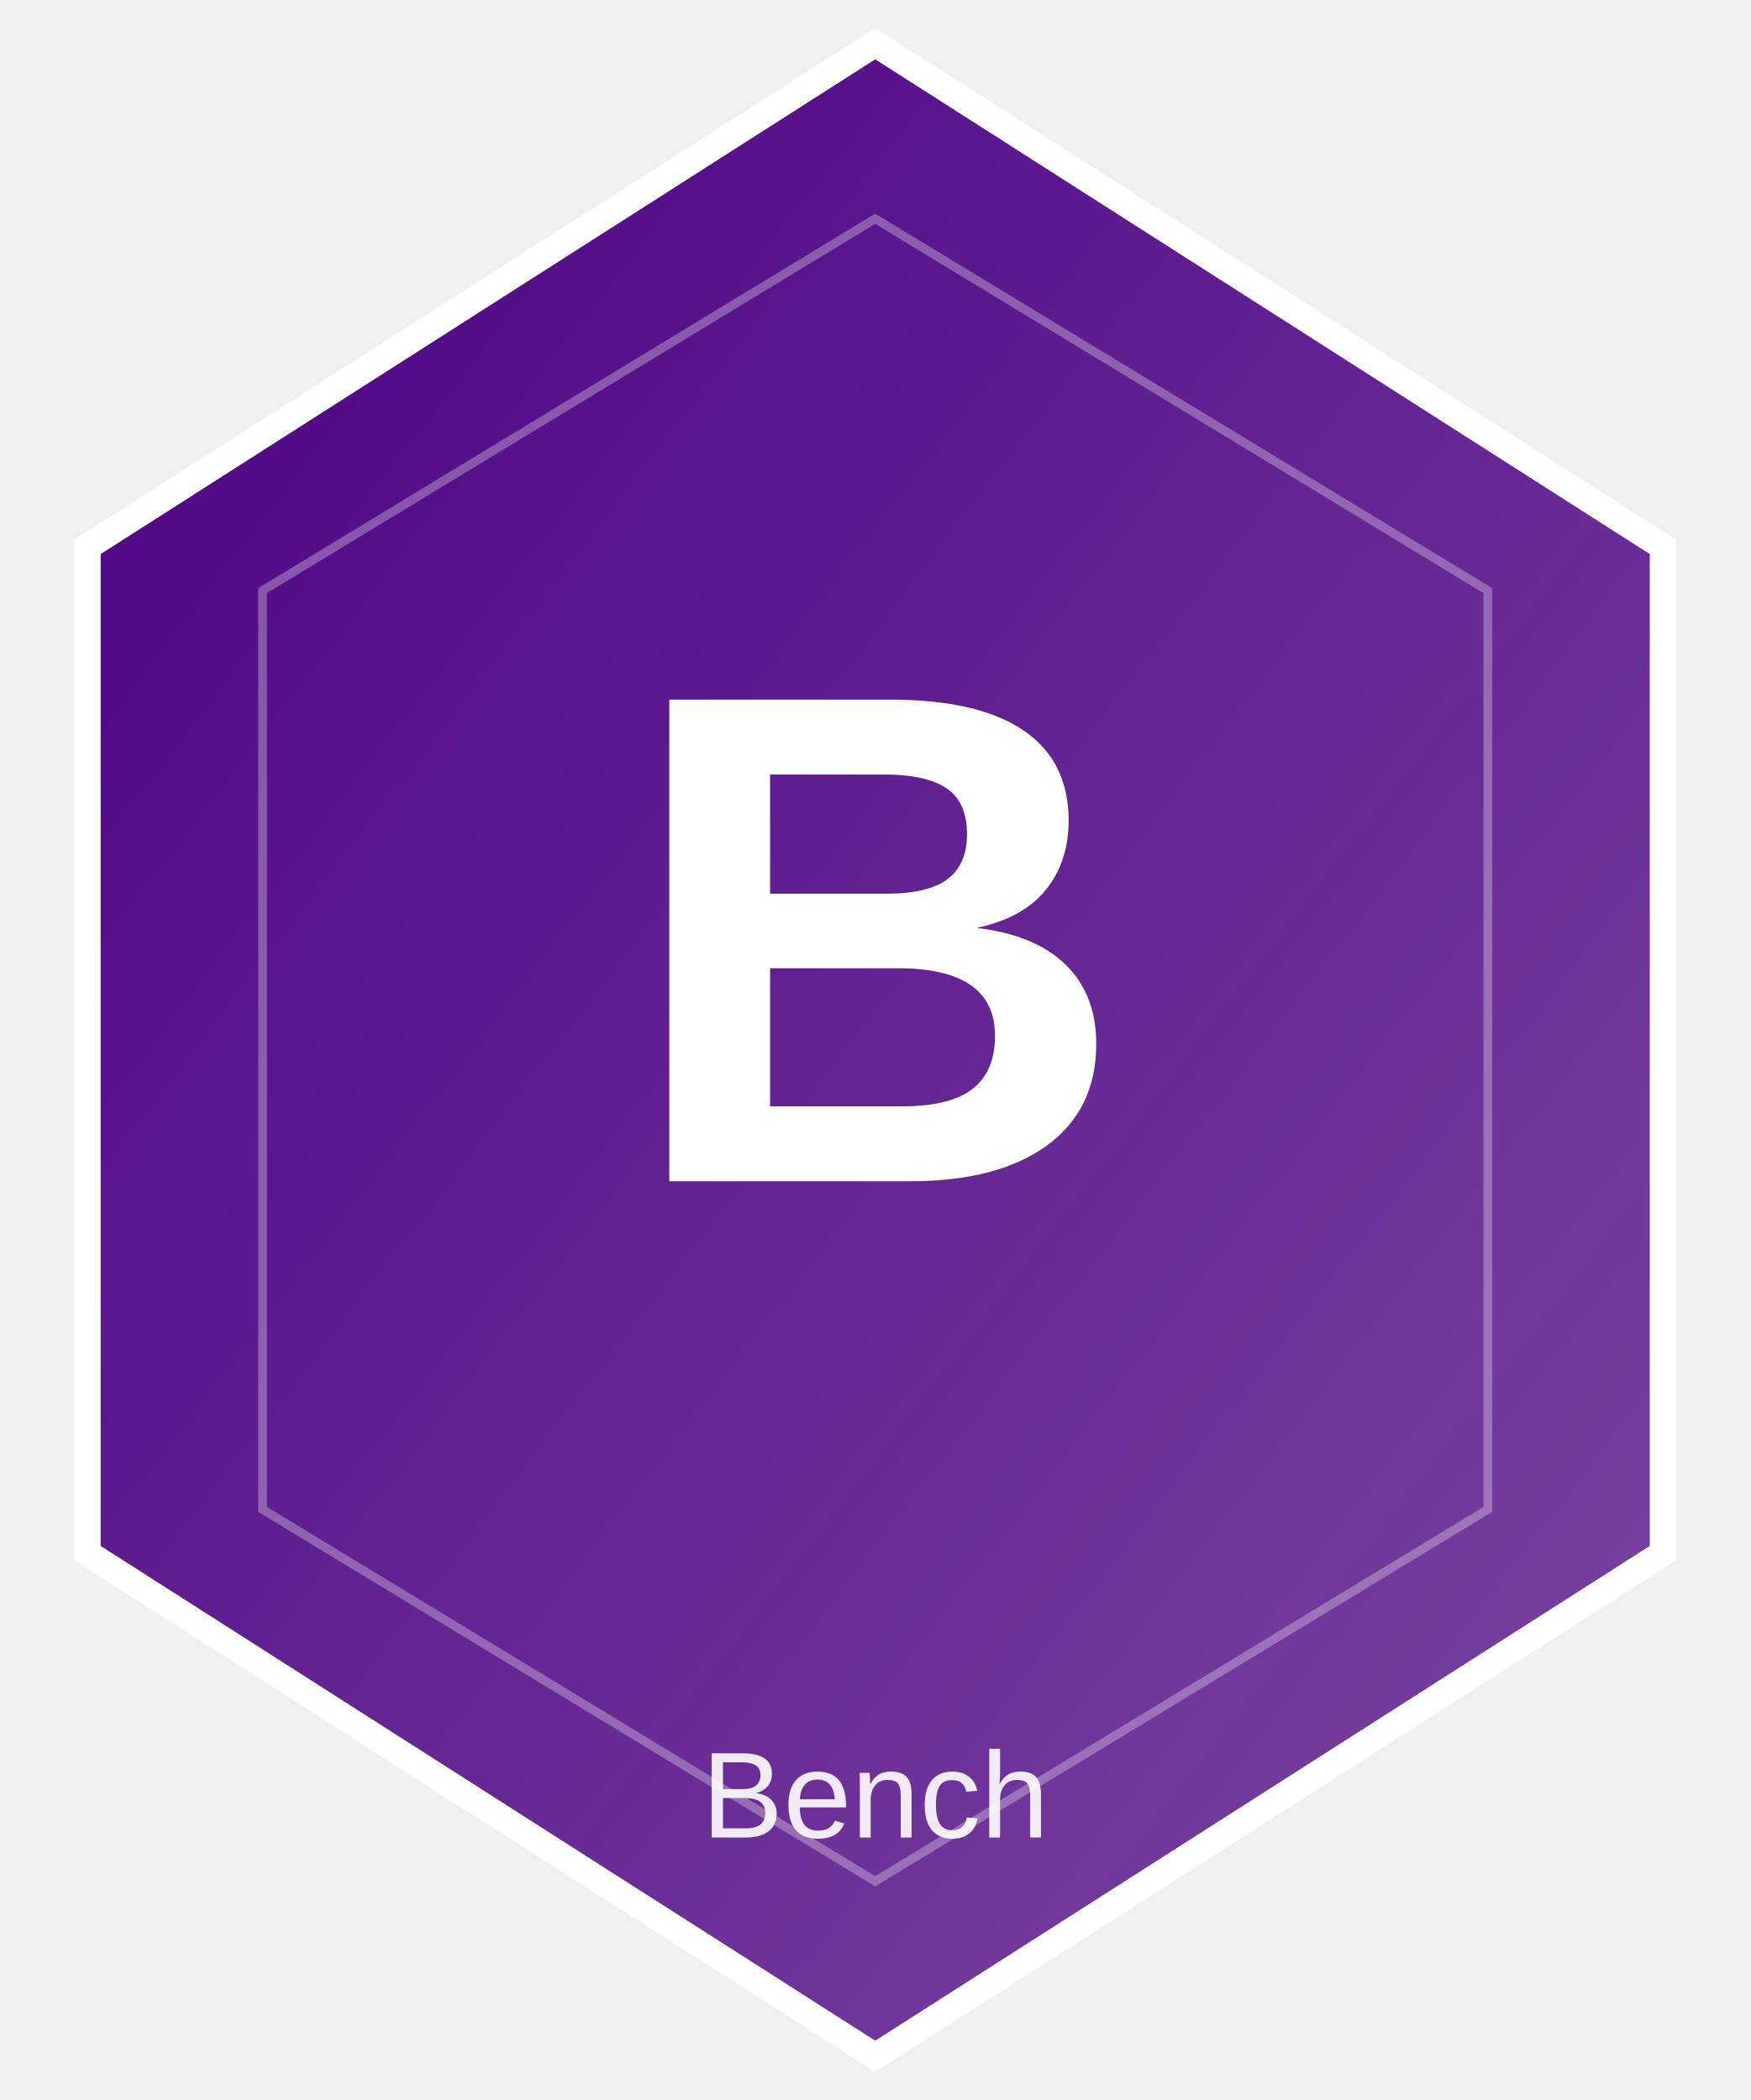
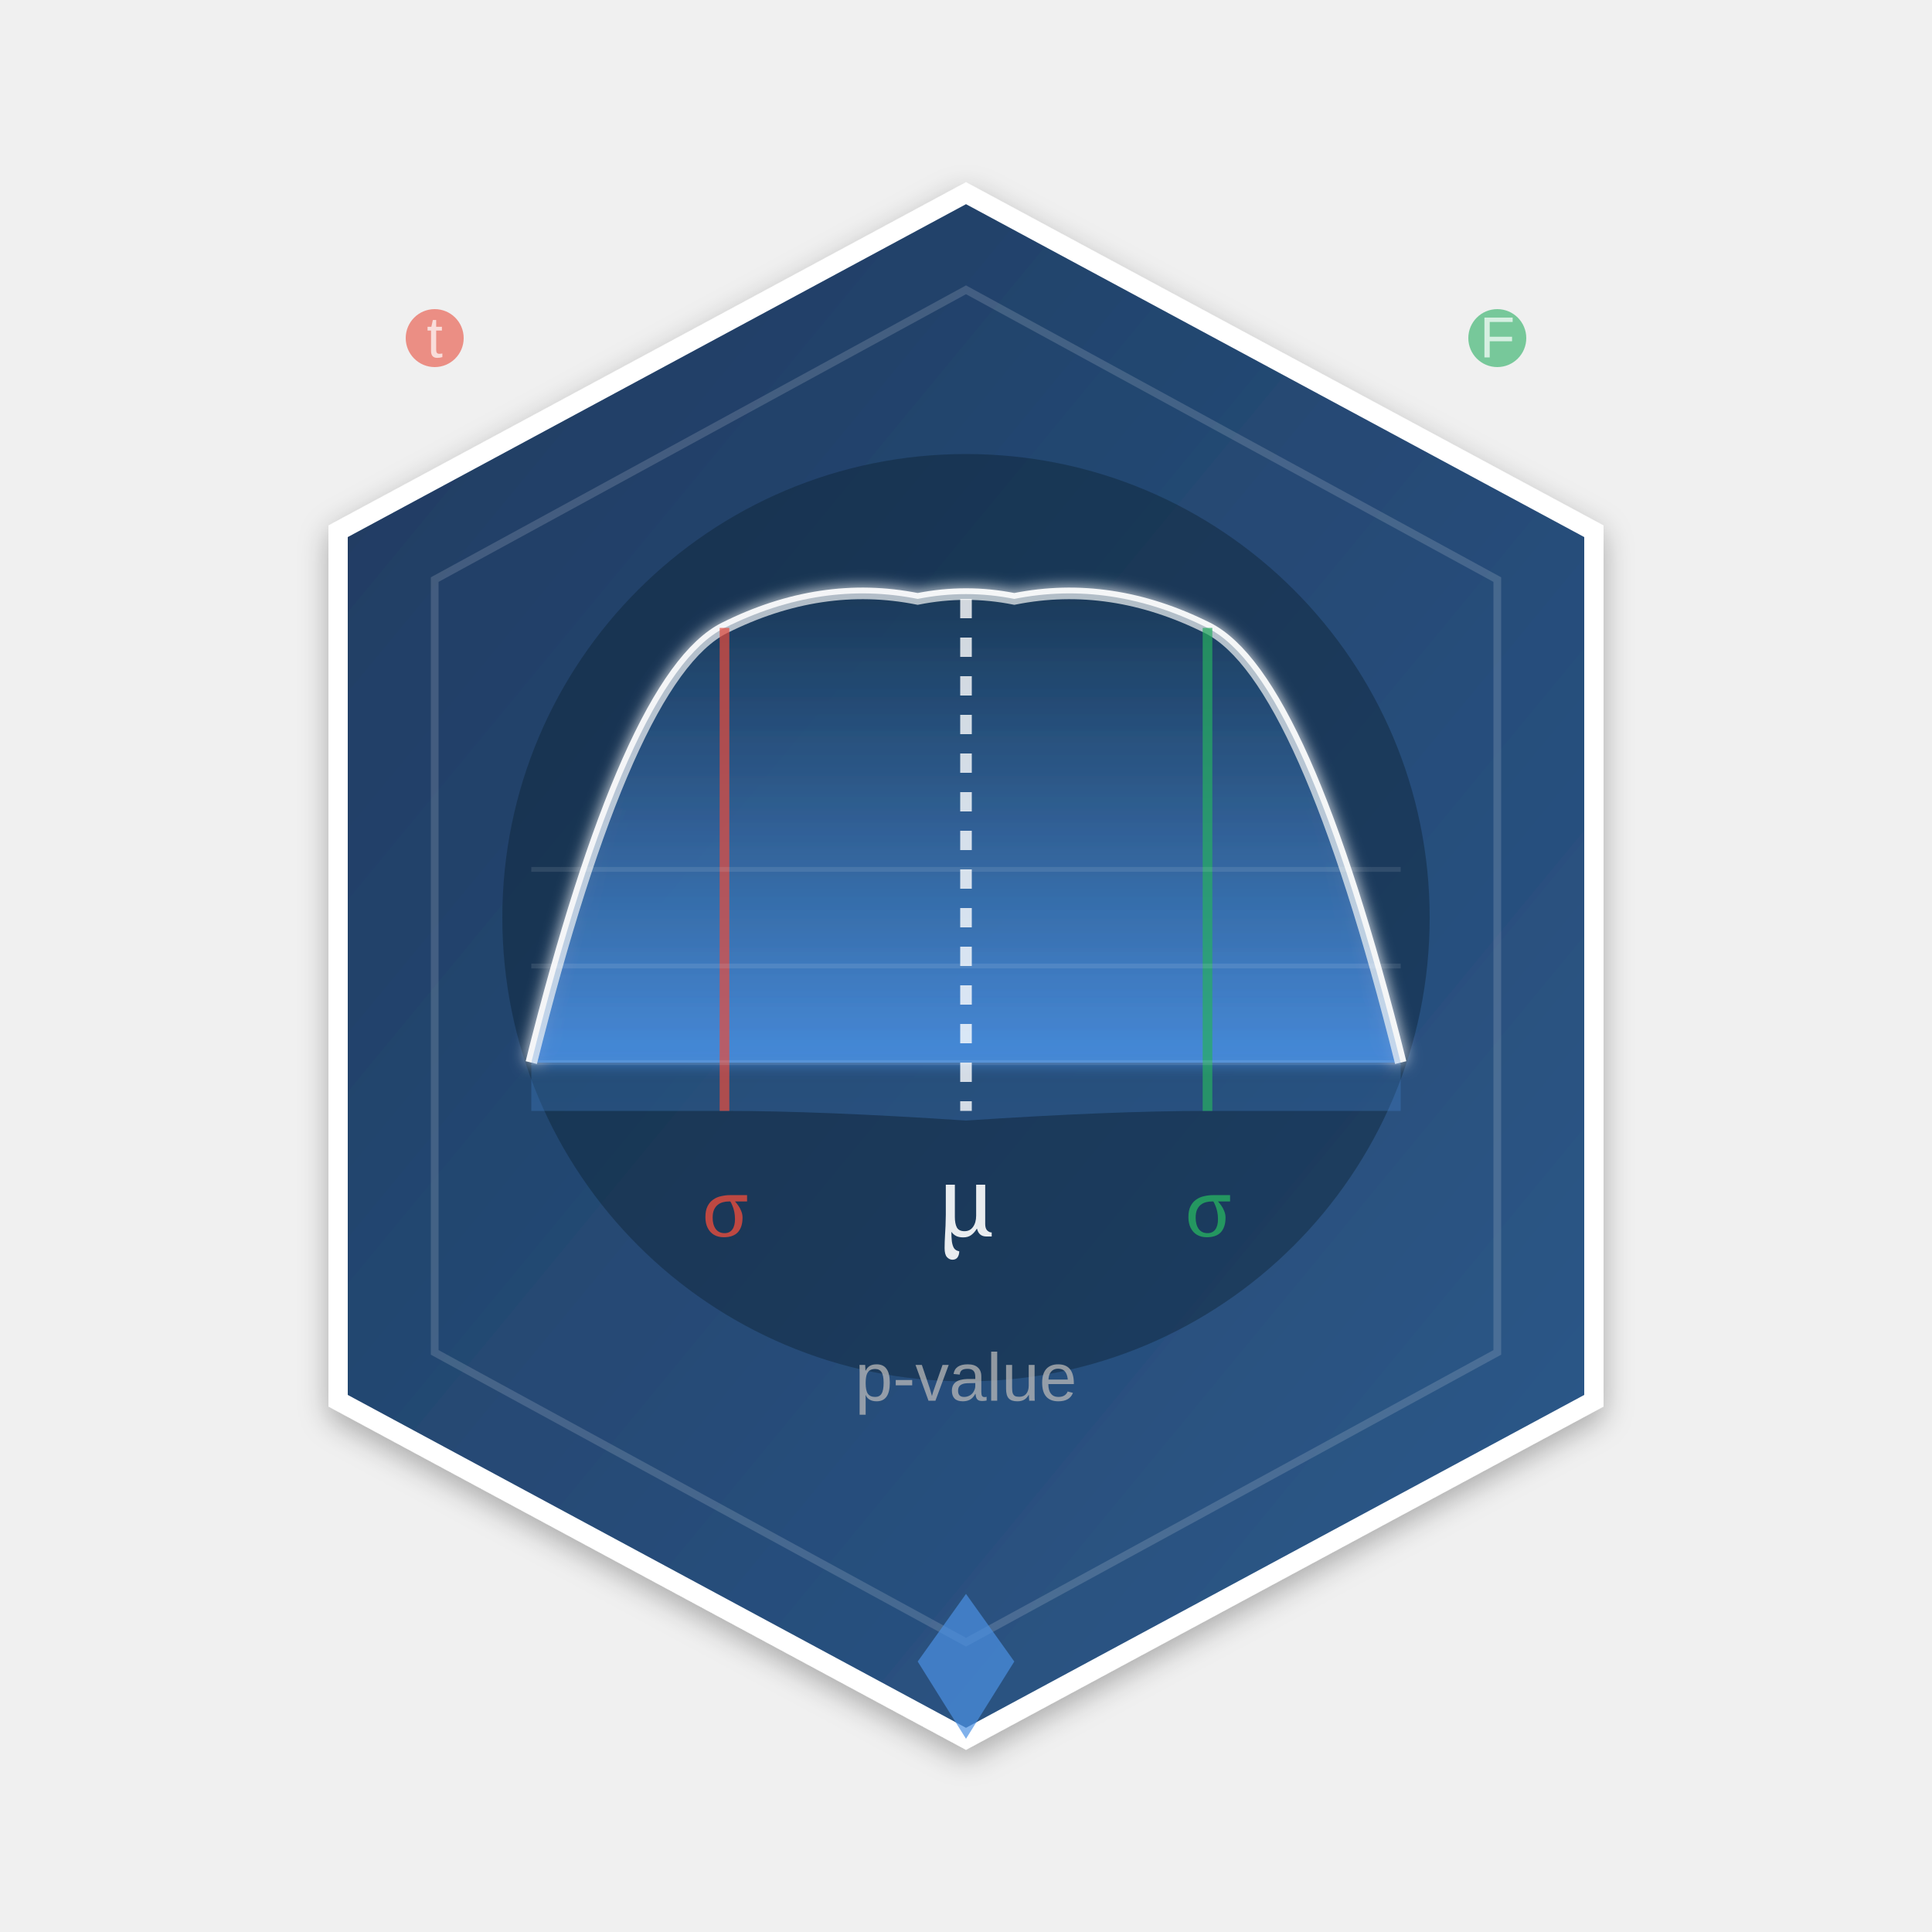
- <svg xmlns="http://www.w3.org/2000/svg" width="200" height="240" viewBox="0 0 200 240">
+ <svg xmlns="http://www.w3.org/2000/svg" width="200" height="200" viewBox="0 0 200 200">
  <defs>
-     <linearGradient id="grad_crucible_bench" x1="0%" y1="0%" x2="100%" y2="100%">
-       <stop offset="0%" style="stop-color:#4B0082;stop-opacity:1" />
-       <stop offset="100%" style="stop-color:#4B0082;stop-opacity:0.7" />
+     <linearGradient id="hexOuterGrad" x1="0%" y1="0%" x2="100%" y2="100%">
+       <stop offset="0%" style="stop-color:#1e3a5f;stop-opacity:1" />
+       <stop offset="100%" style="stop-color:#2d5a8c;stop-opacity:1" />
    </linearGradient>
+     <linearGradient id="bellCurveGrad" x1="0%" y1="100%" x2="0%" y2="0%">
+       <stop offset="0%" style="stop-color:#4a90e2;stop-opacity:0.9" />
+       <stop offset="60%" style="stop-color:#2d5a8c;stop-opacity:1" />
+       <stop offset="100%" style="stop-color:#1a3a5a;stop-opacity:1" />
+     </linearGradient>
+     <linearGradient id="accentGrad" x1="0%" y1="0%" x2="100%" y2="100%">
+       <stop offset="0%" style="stop-color:#e74c3c;stop-opacity:1" />
+       <stop offset="100%" style="stop-color:#27ae60;stop-opacity:1" />
+     </linearGradient>
+     <filter id="glow">
+       <feGaussianBlur stdDeviation="0.8" result="coloredBlur" />
+       <feMerge>
+         <feMergeNode in="coloredBlur" />
+         <feMergeNode in="SourceGraphic" />
+       </feMerge>
+     </filter>
+     <filter id="shadow" x="-50%" y="-50%" width="200%" height="200%">
+       <feDropShadow dx="0" dy="1" stdDeviation="1.5" flood-opacity="0.3" />
+     </filter>
+     <clipPath id="hexClip">
+       <path d="M 100,20 L 165,55 L 165,145 L 100,180 L 35,145 L 35,55 Z" />
+     </clipPath>
  </defs>
-   <path d="M 100,5 L 190,62.5 L 190,177.5 L 100,235 L 10,177.5 L 10,62.5 Z" fill="url(#grad_crucible_bench)" stroke="#FFFFFF" stroke-width="3" />
-   <path d="M 100,25 L 170,67.5 L 170,172.5 L 100,215 L 30,172.5 L 30,67.5 Z" fill="none" stroke="#FFFFFF" stroke-width="1" opacity="0.3" />
-   <text x="100" y="135" font-family="Arial, sans-serif" font-size="80" font-weight="bold" fill="#FFFFFF" text-anchor="middle">
-     B
-   </text>
-   <text x="100" y="210" font-family="Arial, sans-serif" font-size="14" font-weight="normal" fill="#FFFFFF" text-anchor="middle" opacity="0.9">
-     Bench
-   </text>
+   <path d="M 100,20 L 165,55 L 165,145 L 100,180 L 35,145 L 35,55 Z" fill="url(#hexOuterGrad)" stroke="#ffffff" stroke-width="2" filter="url(#shadow)" />
+   <path d="M 100,30 L 155,60 L 155,140 L 100,170 L 45,140 L 45,60 Z" fill="none" stroke="#ffffff" stroke-width="0.8" opacity="0.15" />
+   <circle cx="100" cy="95" r="48" fill="#0a1f2e" opacity="0.4" />
+   <path d="M 55,110 Q 65,70 75,65 Q 85,60 95,62 Q 100,61 105,62 Q 115,60 125,65 Q 135,70 145,110" fill="url(#bellCurveGrad)" stroke="#ffffff" stroke-width="1.2" opacity="0.95" filter="url(#glow)" />
+   <path d="M 55,110 Q 65,70 75,65 Q 85,60 95,62 Q 100,61 105,62 Q 115,60 125,65 Q 135,70 145,110 L 145,115 Q 135,115 125,115 Q 115,115 100,116 Q 85,115 75,115 Q 65,115 55,115 Z" fill="url(#bellCurveGrad)" opacity="0.3" />
+   <line x1="100" y1="62" x2="100" y2="115" stroke="#ffffff" stroke-width="1.2" opacity="0.8" stroke-dasharray="2,2" />
+   <line x1="75" y1="65" x2="75" y2="115" stroke="#e74c3c" stroke-width="1" opacity="0.7" />
+   <line x1="125" y1="65" x2="125" y2="115" stroke="#27ae60" stroke-width="1" opacity="0.7" />
+   <text x="100" y="128" font-family="serif" font-size="10" fill="#ffffff" text-anchor="middle" opacity="0.9">μ</text>
+   <text x="75" y="128" font-family="serif" font-size="8" fill="#e74c3c" text-anchor="middle" opacity="0.8">σ</text>
+   <text x="125" y="128" font-family="serif" font-size="8" fill="#27ae60" text-anchor="middle" opacity="0.8">σ</text>
+   <text x="100" y="145" font-family="Arial, sans-serif" font-size="7" fill="#b8b8b8" text-anchor="middle" opacity="0.75">p-value</text>
+   <circle cx="45" cy="35" r="3" fill="#e74c3c" opacity="0.6" />
+   <text x="45" y="37" font-family="Arial, sans-serif" font-size="6" fill="#ffffff" text-anchor="middle" opacity="0.7">t</text>
+   <circle cx="155" cy="35" r="3" fill="#27ae60" opacity="0.6" />
+   <text x="155" y="37" font-family="Arial, sans-serif" font-size="6" fill="#ffffff" text-anchor="middle" opacity="0.7">F</text>
+   <path d="M 100,165 L 105,172 L 100,180 L 95,172 Z" fill="#4a90e2" opacity="0.7" />
+   <line x1="55" y1="90" x2="145" y2="90" stroke="#ffffff" stroke-width="0.5" opacity="0.1" />
+   <line x1="55" y1="100" x2="145" y2="100" stroke="#ffffff" stroke-width="0.5" opacity="0.1" />
+   <line x1="55" y1="110" x2="145" y2="110" stroke="#ffffff" stroke-width="0.5" opacity="0.1" />
</svg>
